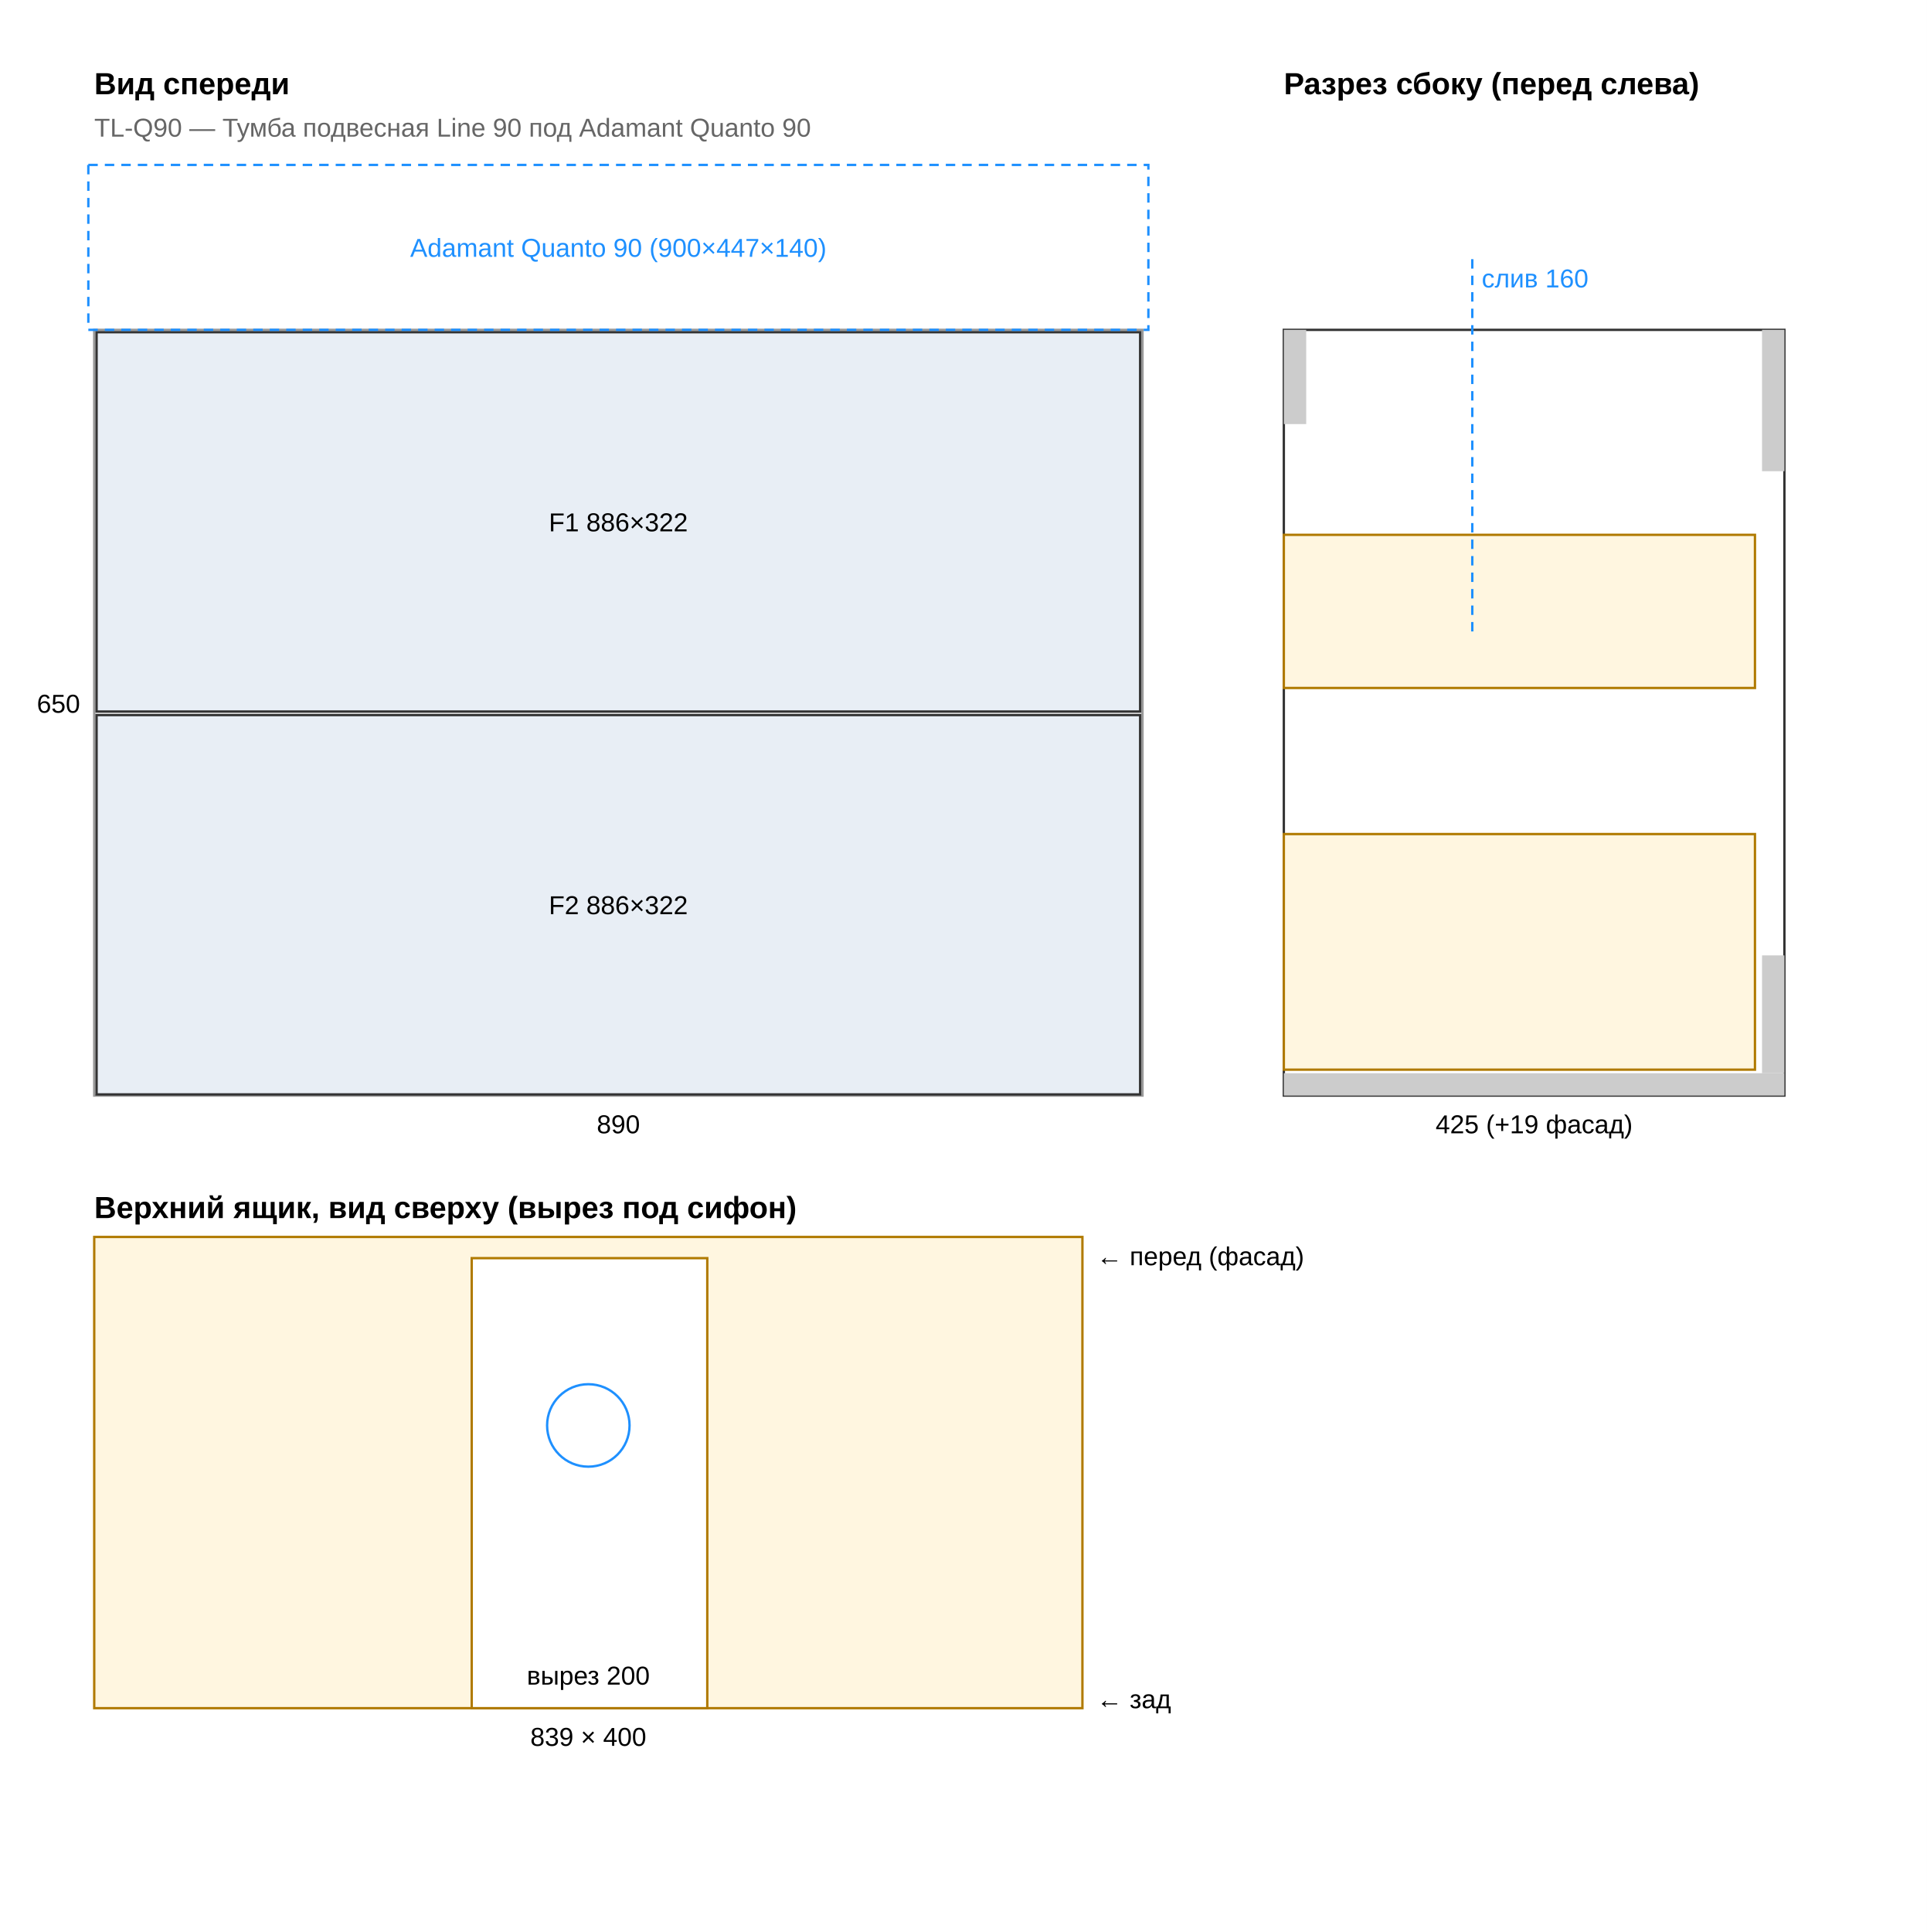
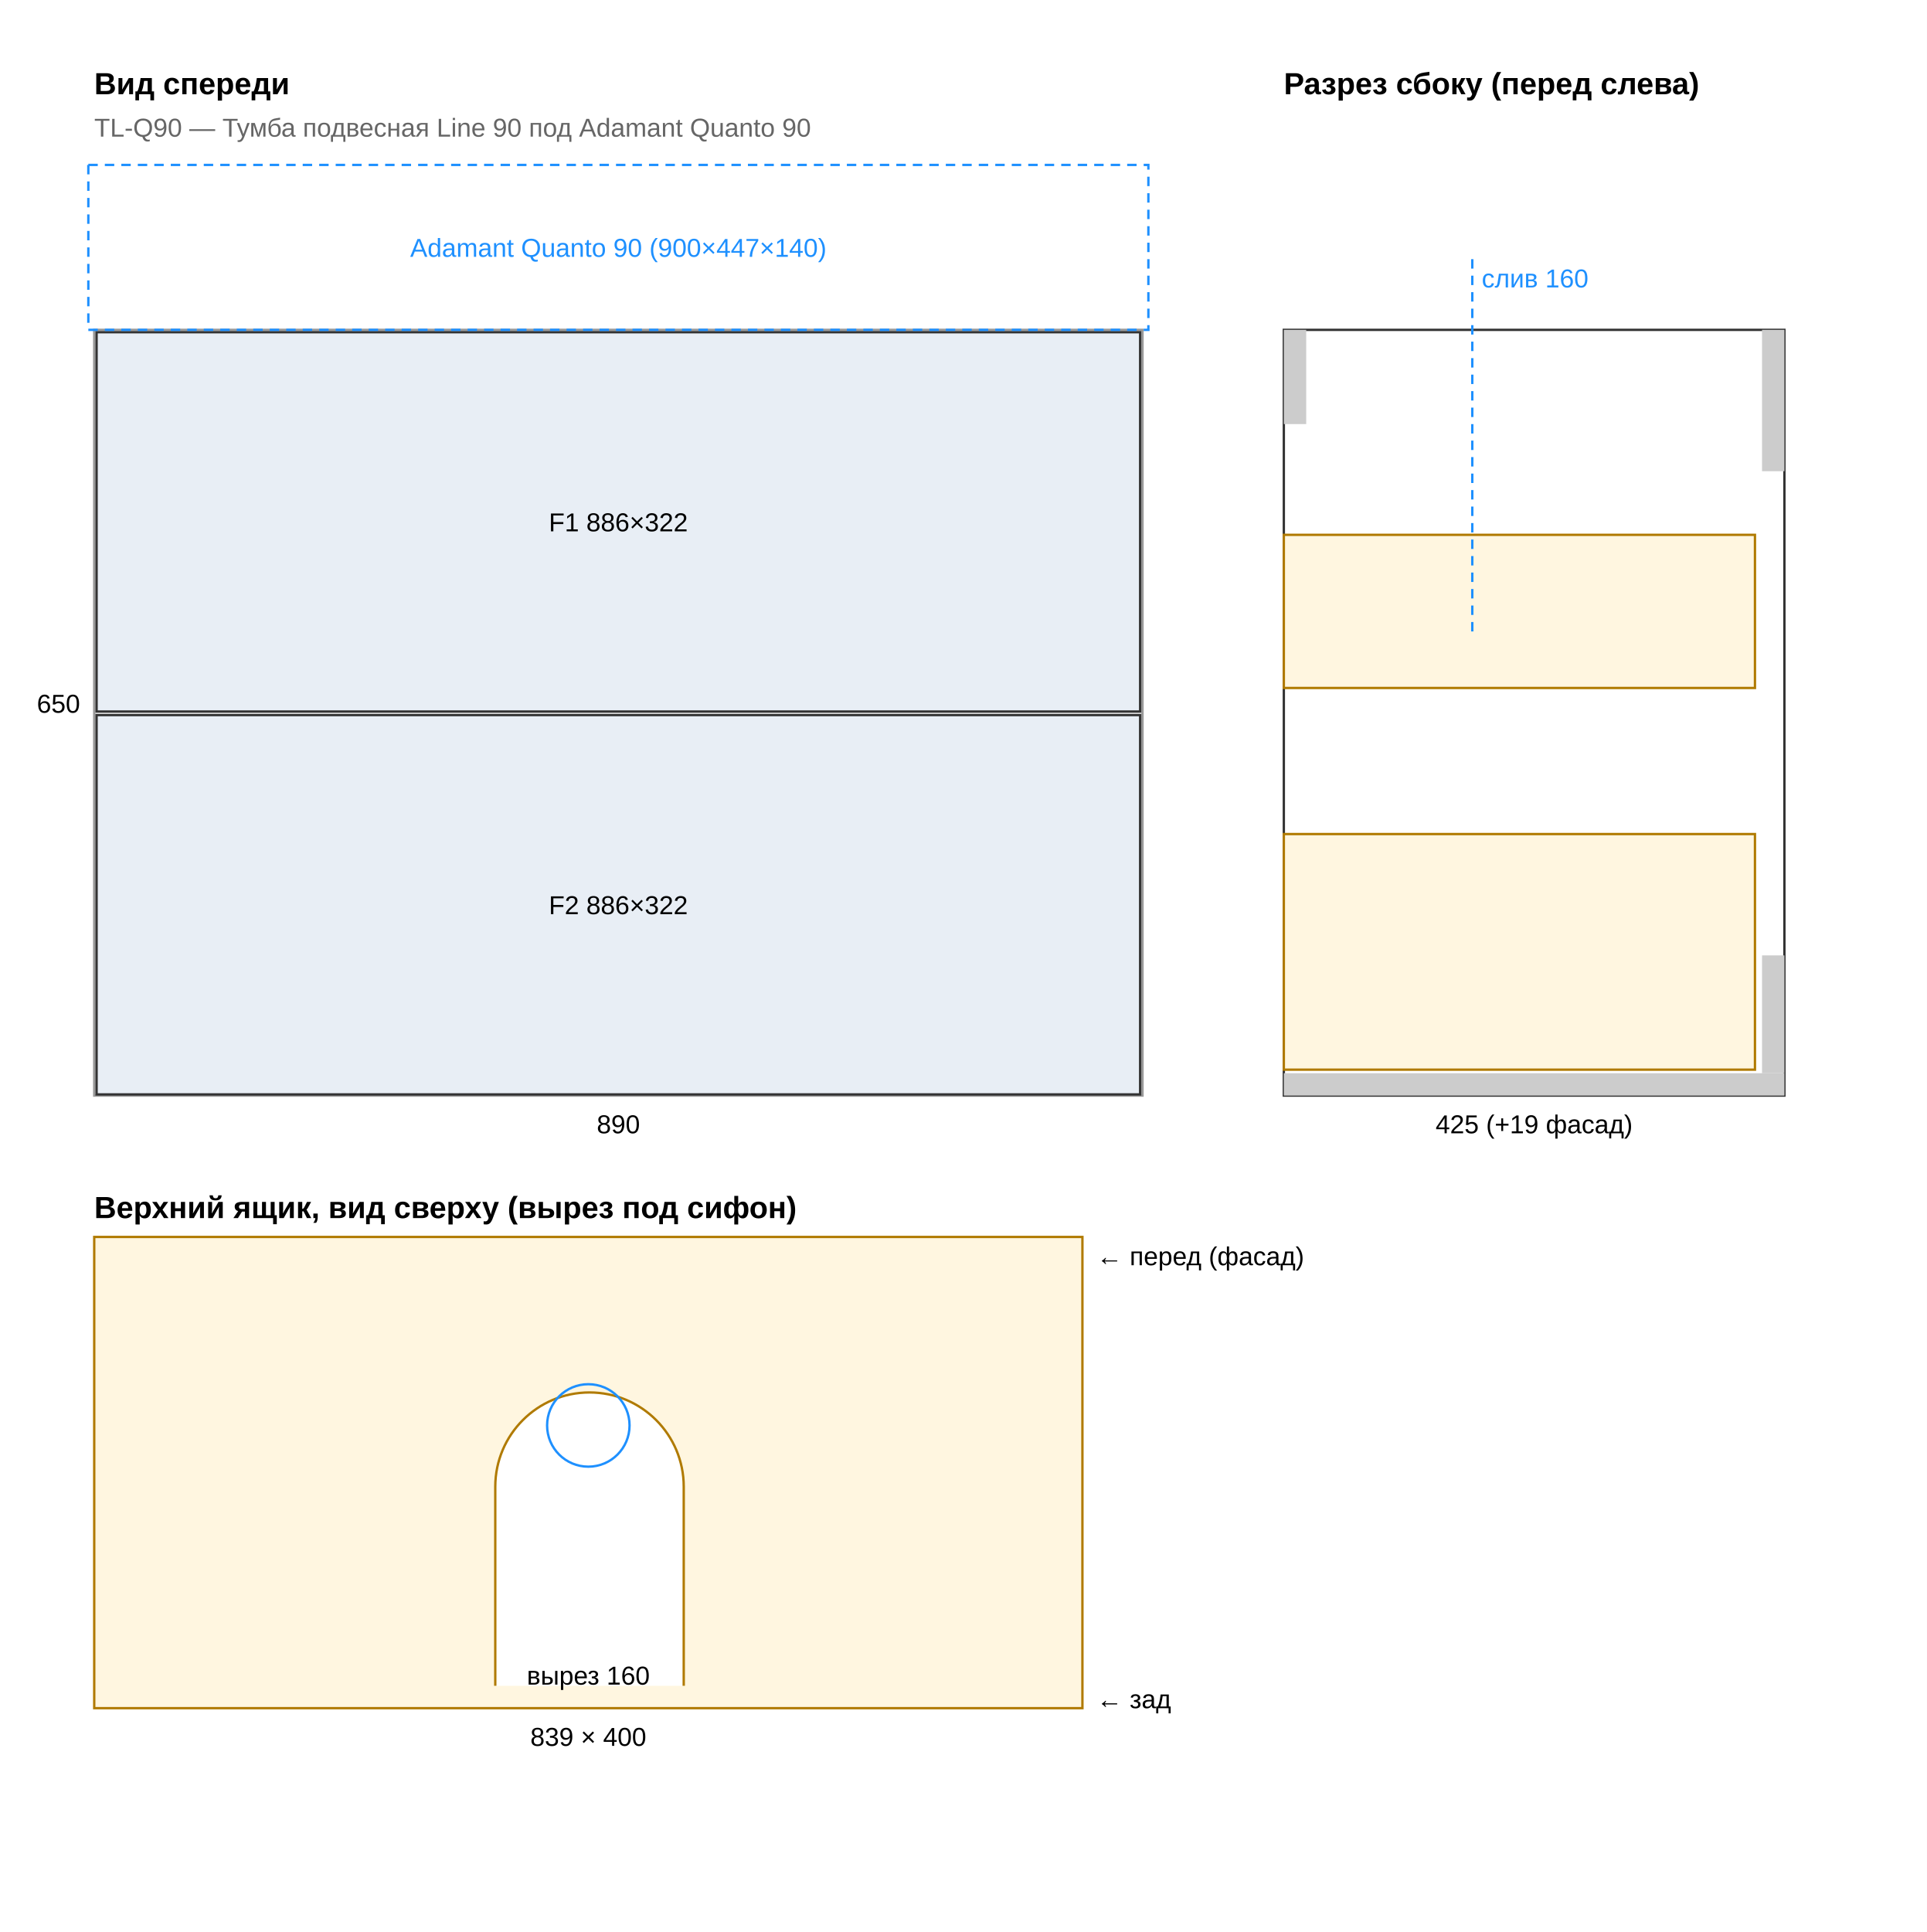
<svg xmlns="http://www.w3.org/2000/svg" width="818" height="820" viewBox="0 0 818 820" font-family="Arial" font-size="11">
  <rect width="100%" height="100%" fill="white" />
  <text x="40" y="40" font-size="13" font-weight="bold">Вид спереди</text>
  <rect x="40" y="140.0" width="445.0" height="325.0" fill="#f4f4f4" stroke="#999" />
  <rect x="41.0" y="141.0" width="443.0" height="161.0" fill="#e8eef5" stroke="#333" />
  <text x="262.5" y="225.5" text-anchor="middle">F1 886×322</text>
  <rect x="41.0" y="303.5" width="443.0" height="161.0" fill="#e8eef5" stroke="#333" />
  <text x="262.5" y="388.0" text-anchor="middle">F2 886×322</text>
  <rect x="37.5" y="70.0" width="450.0" height="70.0" fill="none" stroke="#1E90FF" stroke-dasharray="4 3" />
  <text x="262.5" y="109.0" text-anchor="middle" fill="#1E90FF">Adamant Quanto 90 (900×447×140)</text>
  <text x="40" y="58" fill="#666">TL-Q90 — Тумба подвесная Line 90 под Adamant Quanto 90</text>
  <text x="262.5" y="481.0" text-anchor="middle">890</text>
  <text x="34" y="302.5" text-anchor="end">650</text>
  <text x="545.0" y="40" font-size="13" font-weight="bold">Разрез сбоку (перед слева)</text>
  <rect x="545.0" y="140.0" width="212.5" height="325.0" fill="none" stroke="#333" />
  <rect x="545.0" y="455.5" width="212.5" height="9.5" fill="#ccc" />
  <rect x="545.0" y="140.0" width="9.5" height="40.0" fill="#ccc" />
  <rect x="748.0" y="140.0" width="9.5" height="60.0" fill="#ccc" />
  <rect x="748.0" y="405.5" width="9.5" height="50.0" fill="#ccc" />
  <rect x="545.0" y="354.0" width="200.0" height="100.0" fill="#fff6e0" stroke="#b07a00" />
  <rect x="545.0" y="227.0" width="200.0" height="65.0" fill="#fff6e0" stroke="#b07a00" />
  <line x1="625.0" y1="110.0" x2="625.0" y2="270.0" stroke="#1E90FF" stroke-dasharray="4 3" />
  <text x="629.0" y="122.0" fill="#1E90FF">слив 160</text>
  <text x="651.25" y="481.0" text-anchor="middle">425 (+19 фасад)</text>
  <text x="40" y="517.0" font-size="13" font-weight="bold">Верхний ящик, вид сверху (вырез под сифон)</text>
  <rect x="40" y="525.0" width="419.5" height="200.0" fill="#fff6e0" stroke="#b07a00" />
-   <rect x="200.25" y="534.0" width="100.0" height="191.0" fill="white" stroke="#b07a00" />
+   <path d="M210.25,715.5 V631.0 A40.0,40.0 0 0 1 290.25,631.0 V715.5" fill="white" stroke="#b07a00" />
  <circle cx="249.75" cy="605.0" r="17.5" fill="none" stroke="#1E90FF" />
-   <text x="249.75" y="715.0" text-anchor="middle">вырез 200</text>
+   <text x="249.75" y="715.0" text-anchor="middle">вырез 160</text>
  <text x="465.5" y="537.0">← перед (фасад)</text>
  <text x="465.5" y="725.0">← зад</text>
  <text x="249.75" y="741.0" text-anchor="middle">839 × 400</text>
</svg>
